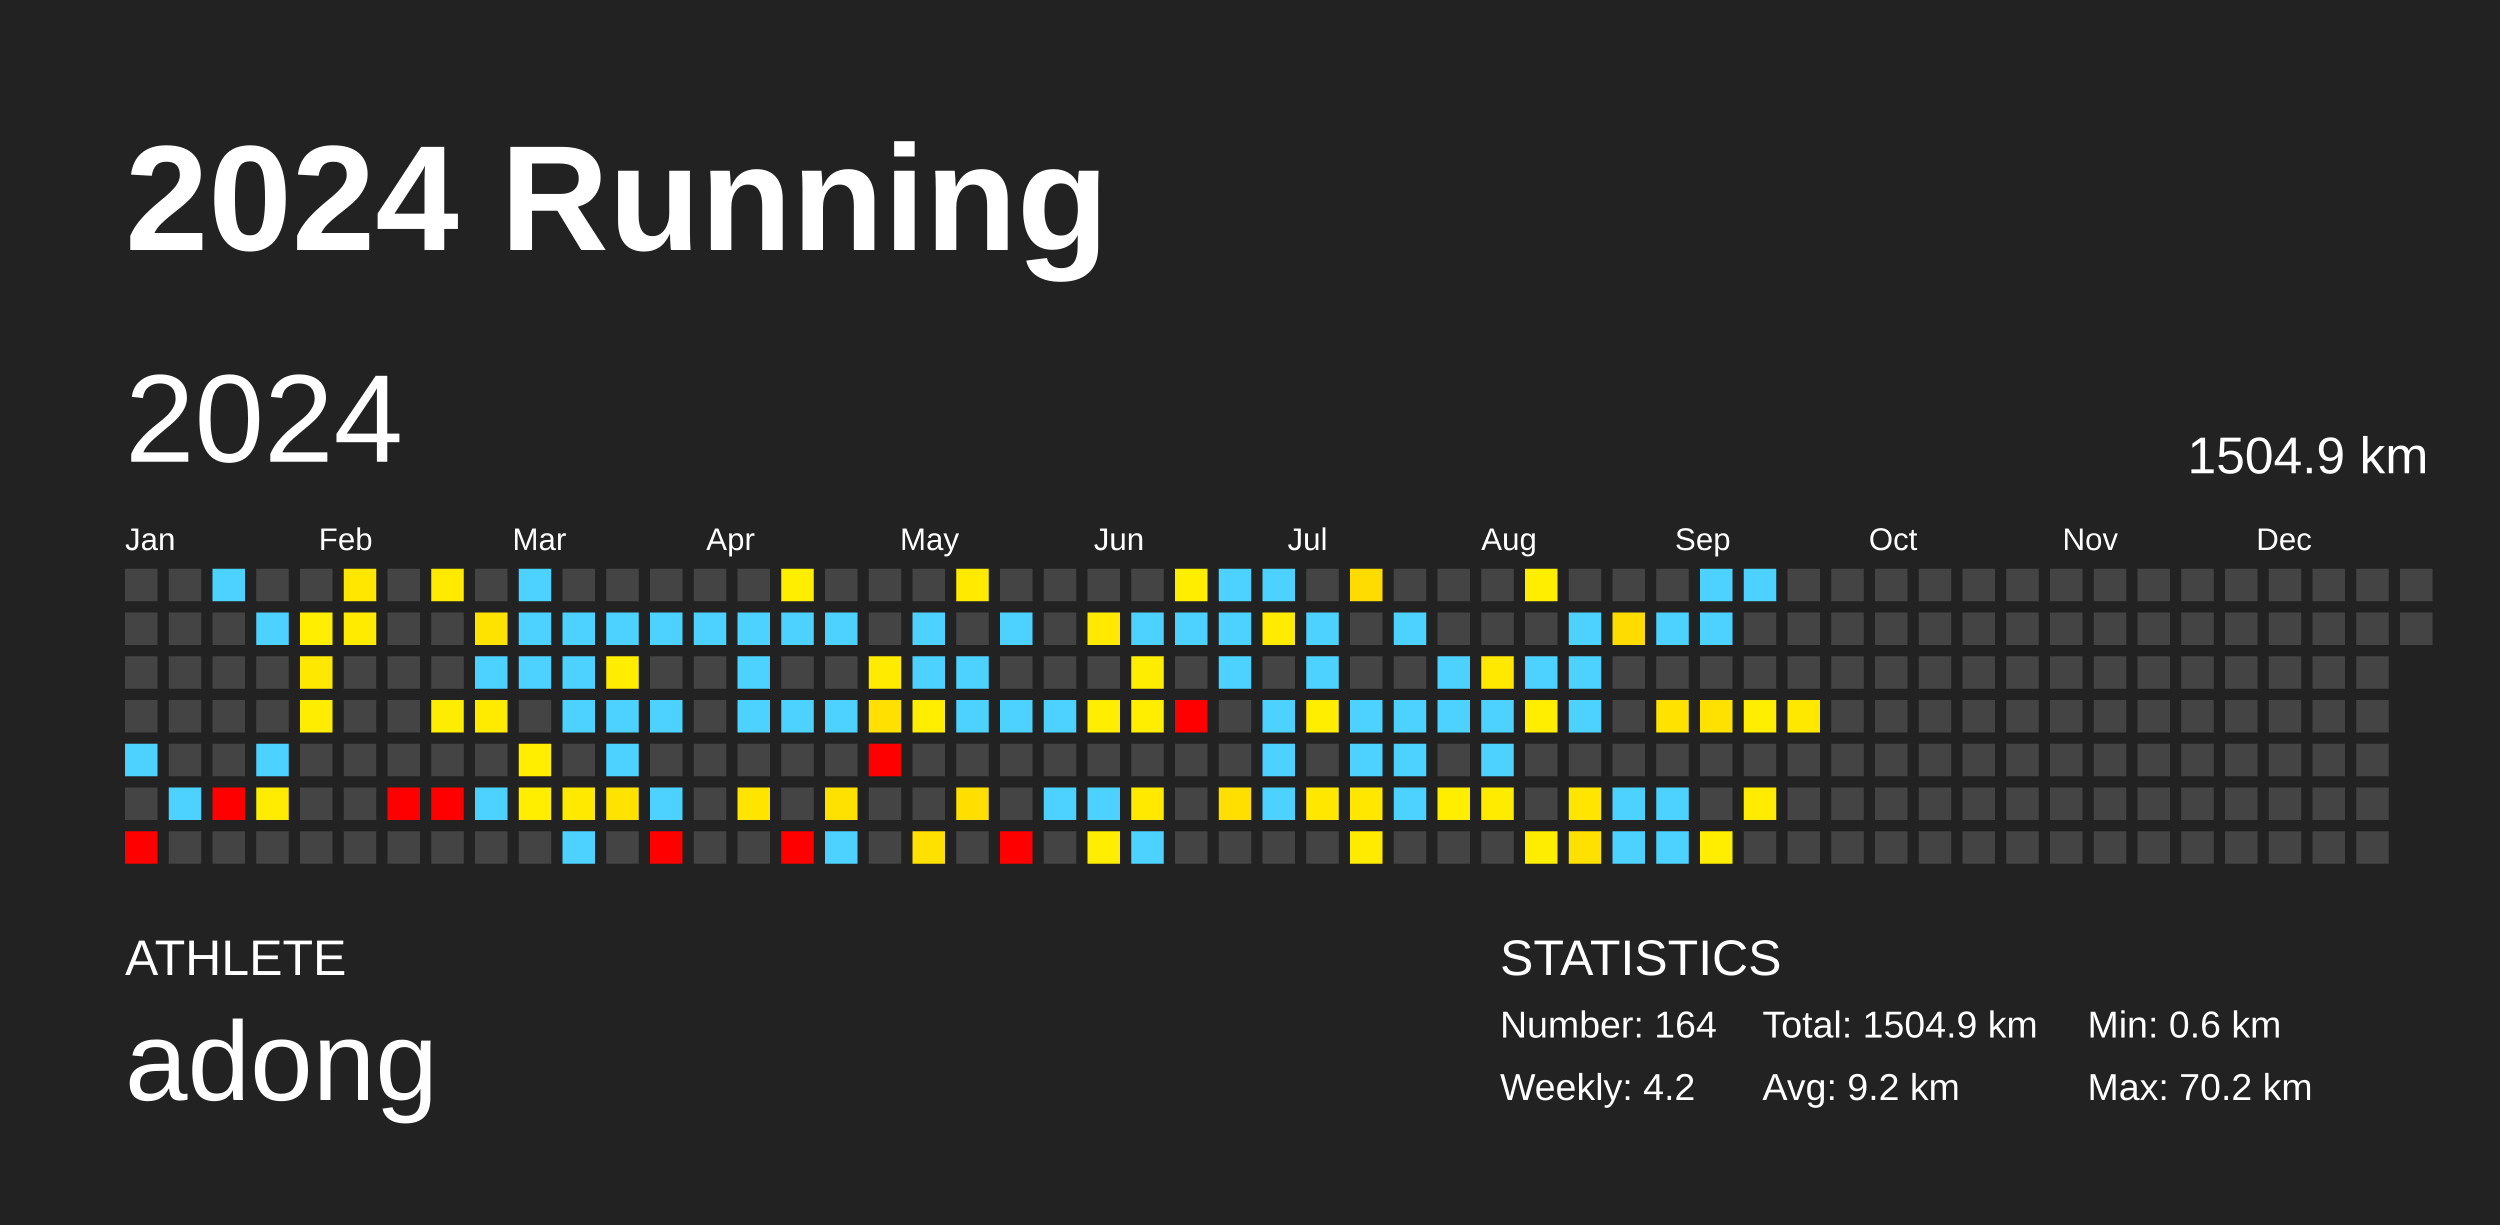
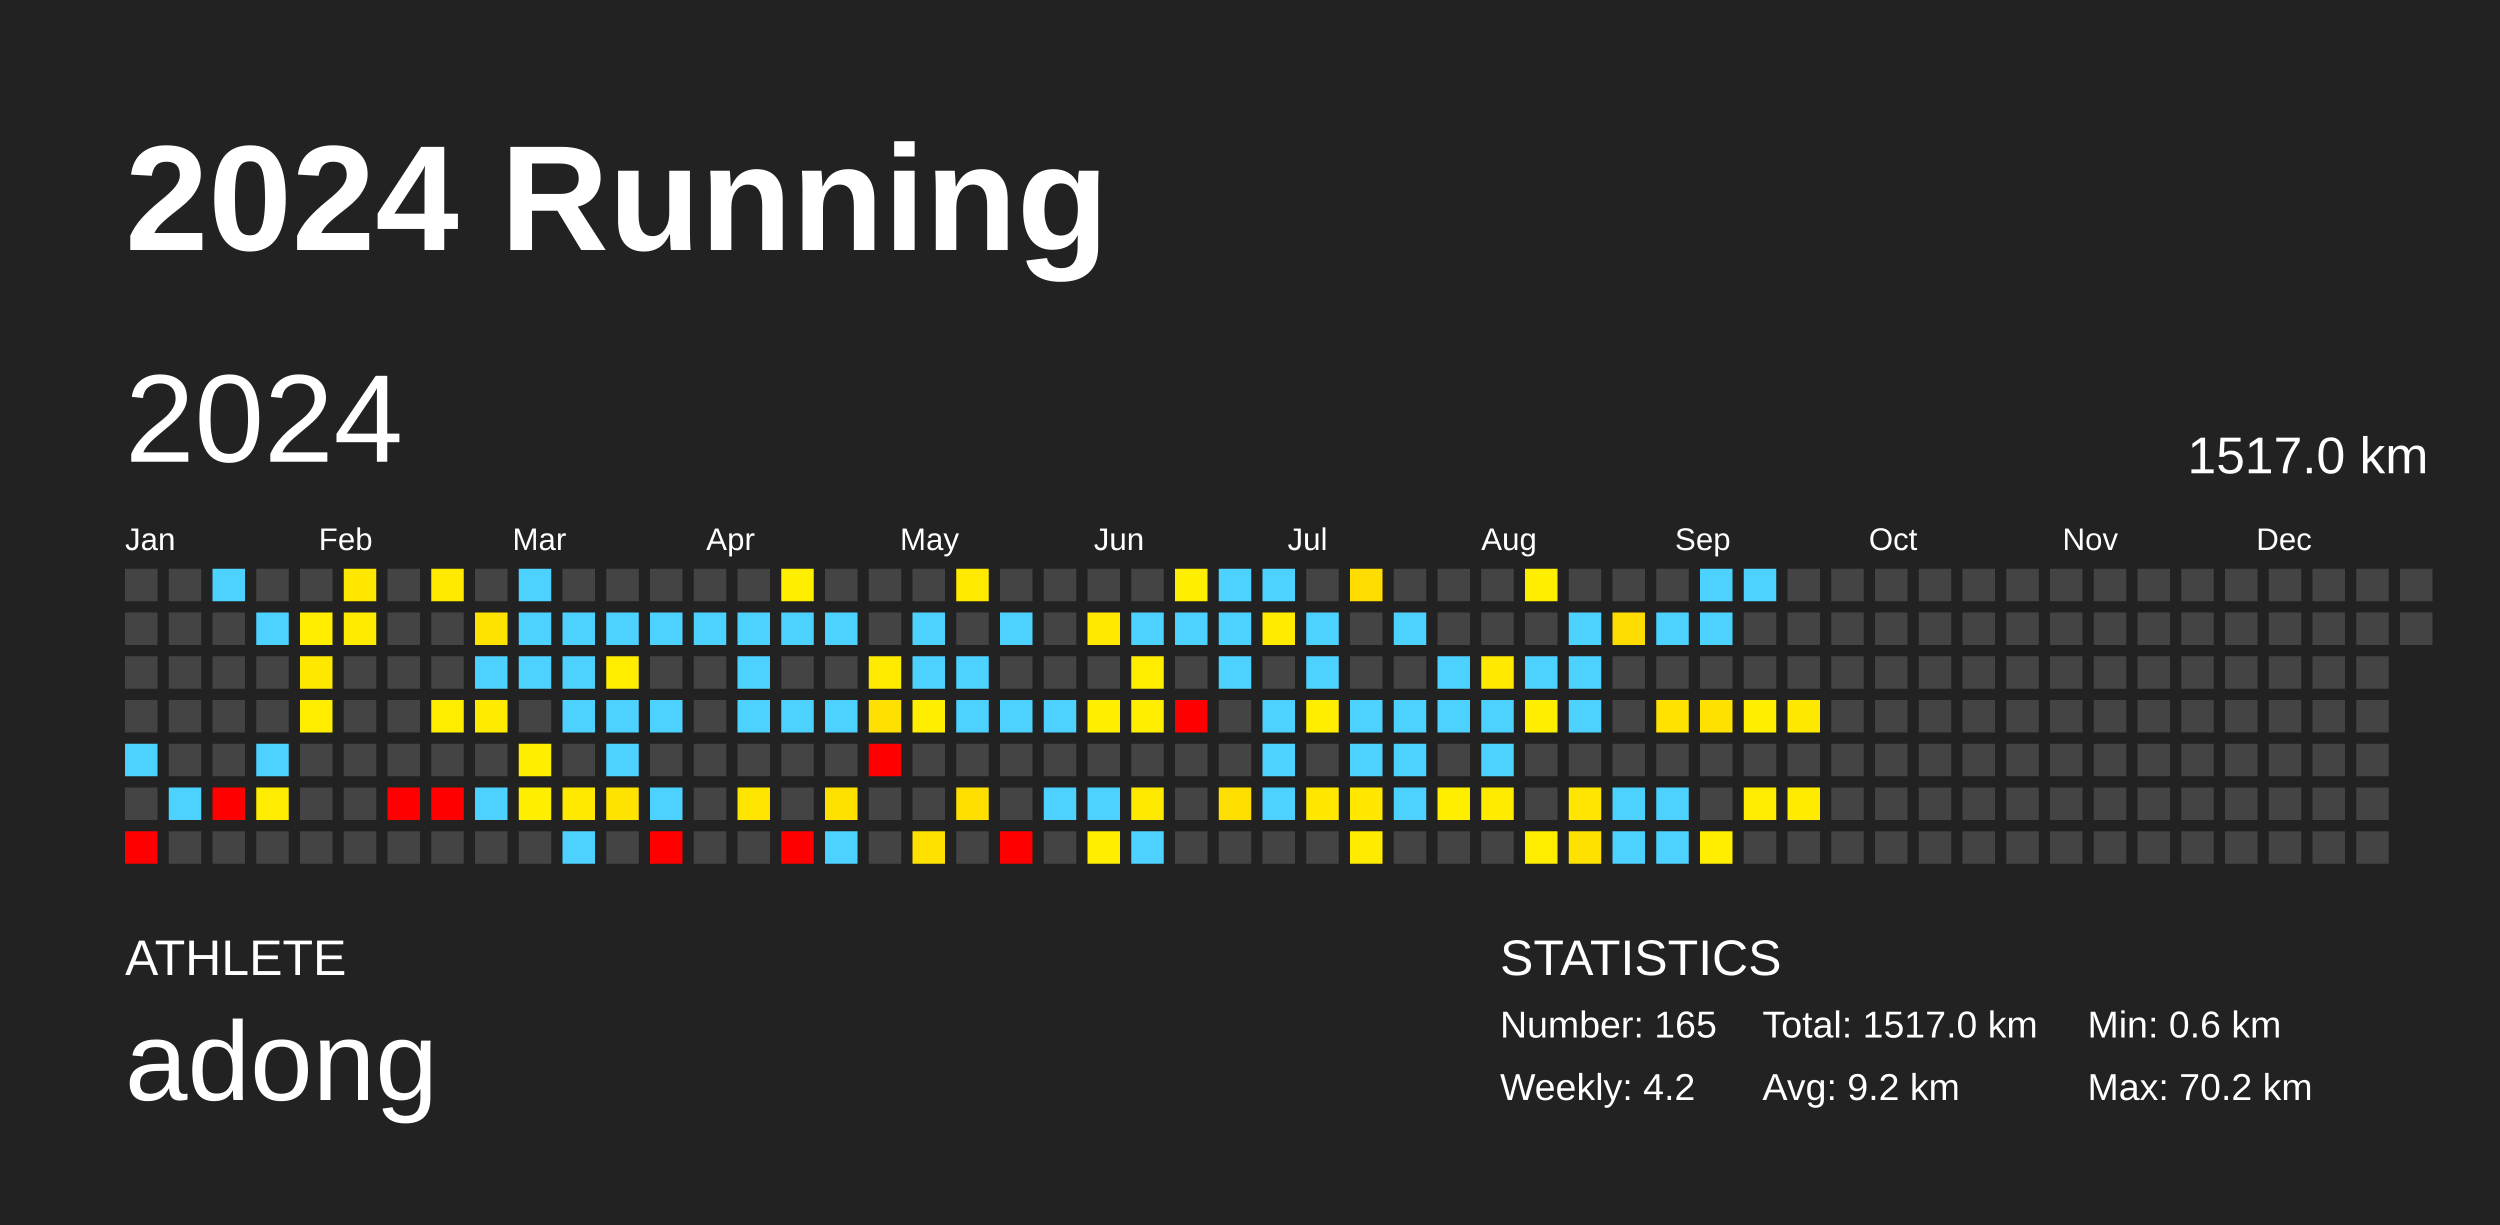
<svg xmlns="http://www.w3.org/2000/svg" baseProfile="full" height="98mm" version="1.1" viewBox="0,0,200,98" width="200mm">
  <defs />
  <rect fill="#222222" height="98" width="200" x="0" y="0" />
  <text fill="#FFFFFF" style="font-size:12px; font-family:Arial; font-weight:bold;" x="10" y="20">2024 Running</text>
  <text fill="#FFFFFF" style="font-size:4px; font-family:Arial" x="10" y="78">ATHLETE</text>
  <text fill="#FFFFFF" style="font-size:9px; font-family:Arial" x="10" y="88">adong</text>
  <text fill="#FFFFFF" style="font-size:4px; font-family:Arial" x="120" y="78">STATISTICS</text>
-   <text fill="#FFFFFF" style="font-size:3px; font-family:Arial" x="120" y="83">Number: 164</text>
+   <text fill="#FFFFFF" style="font-size:3px; font-family:Arial" x="120" y="83">Number: 165</text>
  <text fill="#FFFFFF" style="font-size:3px; font-family:Arial" x="120" y="88">Weekly: 4.2</text>
-   <text fill="#FFFFFF" style="font-size:3px; font-family:Arial" x="141" y="83">Total: 1504.9 km</text>
+   <text fill="#FFFFFF" style="font-size:3px; font-family:Arial" x="141" y="83">Total: 1517.0 km</text>
  <text fill="#FFFFFF" style="font-size:3px; font-family:Arial" x="141" y="88">Avg: 9.2 km</text>
  <text fill="#FFFFFF" style="font-size:3px; font-family:Arial" x="167" y="83">Min: 0.6 km</text>
  <text fill="#FFFFFF" style="font-size:3px; font-family:Arial" x="167" y="88">Max: 70.2 km</text>
  <text dominant-baseline="hanging" fill="#FFFFFF" style="font-size:10.0px; font-family:Arial;" x="10" y="30">2024</text>
-   <text dominant-baseline="hanging" fill="#FFFFFF" style="font-size:4.125px; font-family:Arial;" x="175" y="35">1504.9 km</text>
+   <text dominant-baseline="hanging" fill="#FFFFFF" style="font-size:4.125px; font-family:Arial;" x="175" y="35">1517.0 km</text>
  <text fill="#FFFFFF" style="font-size:2.5px; font-family:Arial" x="10.0" y="44">Jan</text>
  <text fill="#FFFFFF" style="font-size:2.5px; font-family:Arial" x="25.5" y="44">Feb</text>
  <text fill="#FFFFFF" style="font-size:2.5px; font-family:Arial" x="41.0" y="44">Mar</text>
  <text fill="#FFFFFF" style="font-size:2.5px; font-family:Arial" x="56.5" y="44">Apr</text>
  <text fill="#FFFFFF" style="font-size:2.5px; font-family:Arial" x="72.0" y="44">May</text>
  <text fill="#FFFFFF" style="font-size:2.5px; font-family:Arial" x="87.5" y="44">Jun</text>
  <text fill="#FFFFFF" style="font-size:2.5px; font-family:Arial" x="103.0" y="44">Jul</text>
  <text fill="#FFFFFF" style="font-size:2.5px; font-family:Arial" x="118.5" y="44">Aug</text>
  <text fill="#FFFFFF" style="font-size:2.5px; font-family:Arial" x="134.0" y="44">Sep</text>
  <text fill="#FFFFFF" style="font-size:2.5px; font-family:Arial" x="149.5" y="44">Oct</text>
  <text fill="#FFFFFF" style="font-size:2.5px; font-family:Arial" x="165.0" y="44">Nov</text>
  <text fill="#FFFFFF" style="font-size:2.5px; font-family:Arial" x="180.5" y="44">Dec</text>
  <rect fill="#444444" height="2.6" width="2.6" x="10.0" y="45.5" />
  <rect fill="#444444" height="2.6" width="2.6" x="10.0" y="49.0" />
  <rect fill="#444444" height="2.6" width="2.6" x="10.0" y="52.5" />
  <rect fill="#444444" height="2.6" width="2.6" x="10.0" y="56.0" />
  <rect fill="#4dd2ff" height="2.6" width="2.6" x="10.0" y="59.5" />
  <rect fill="#444444" height="2.6" width="2.6" x="10.0" y="63.0" />
  <rect fill="red" height="2.6" width="2.6" x="10.0" y="66.5" />
  <rect fill="#444444" height="2.6" width="2.6" x="13.5" y="45.5" />
  <rect fill="#444444" height="2.6" width="2.6" x="13.5" y="49.0" />
  <rect fill="#444444" height="2.6" width="2.6" x="13.5" y="52.5" />
  <rect fill="#444444" height="2.6" width="2.6" x="13.5" y="56.0" />
  <rect fill="#444444" height="2.6" width="2.6" x="13.5" y="59.5" />
  <rect fill="#4dd2ff" height="2.6" width="2.6" x="13.5" y="63.0" />
  <rect fill="#444444" height="2.6" width="2.6" x="13.5" y="66.5" />
  <rect fill="#4dd2ff" height="2.6" width="2.6" x="17.0" y="45.5" />
  <rect fill="#444444" height="2.6" width="2.6" x="17.0" y="49.0" />
  <rect fill="#444444" height="2.6" width="2.6" x="17.0" y="52.5" />
  <rect fill="#444444" height="2.6" width="2.6" x="17.0" y="56.0" />
  <rect fill="#444444" height="2.6" width="2.6" x="17.0" y="59.5" />
  <rect fill="red" height="2.6" width="2.6" x="17.0" y="63.0" />
  <rect fill="#444444" height="2.6" width="2.6" x="17.0" y="66.5" />
  <rect fill="#444444" height="2.6" width="2.6" x="20.5" y="45.5" />
  <rect fill="#4dd2ff" height="2.6" width="2.6" x="20.5" y="49.0" />
  <rect fill="#444444" height="2.6" width="2.6" x="20.5" y="52.5" />
  <rect fill="#444444" height="2.6" width="2.6" x="20.5" y="56.0" />
  <rect fill="#4dd2ff" height="2.6" width="2.6" x="20.5" y="59.5" />
  <rect fill="#ffec00" height="2.6" width="2.6" x="20.5" y="63.0" />
  <rect fill="#444444" height="2.6" width="2.6" x="20.5" y="66.5" />
  <rect fill="#444444" height="2.6" width="2.6" x="24.0" y="45.5" />
  <rect fill="#ffee00" height="2.6" width="2.6" x="24.0" y="49.0" />
  <rect fill="#ffe800" height="2.6" width="2.6" x="24.0" y="52.5" />
  <rect fill="#ffed00" height="2.6" width="2.6" x="24.0" y="56.0" />
  <rect fill="#444444" height="2.6" width="2.6" x="24.0" y="59.5" />
  <rect fill="#444444" height="2.6" width="2.6" x="24.0" y="63.0" />
  <rect fill="#444444" height="2.6" width="2.6" x="24.0" y="66.5" />
  <rect fill="#ffe700" height="2.6" width="2.6" x="27.5" y="45.5" />
  <rect fill="#ffeb00" height="2.6" width="2.6" x="27.5" y="49.0" />
  <rect fill="#444444" height="2.6" width="2.6" x="27.5" y="52.5" />
  <rect fill="#444444" height="2.6" width="2.6" x="27.5" y="56.0" />
  <rect fill="#444444" height="2.6" width="2.6" x="27.5" y="59.5" />
  <rect fill="#444444" height="2.6" width="2.6" x="27.5" y="63.0" />
  <rect fill="#444444" height="2.6" width="2.6" x="27.5" y="66.5" />
  <rect fill="#444444" height="2.6" width="2.6" x="31.0" y="45.5" />
  <rect fill="#444444" height="2.6" width="2.6" x="31.0" y="49.0" />
  <rect fill="#444444" height="2.6" width="2.6" x="31.0" y="52.5" />
  <rect fill="#444444" height="2.6" width="2.6" x="31.0" y="56.0" />
  <rect fill="#444444" height="2.6" width="2.6" x="31.0" y="59.5" />
  <rect fill="red" height="2.6" width="2.6" x="31.0" y="63.0" />
  <rect fill="#444444" height="2.6" width="2.6" x="31.0" y="66.5" />
  <rect fill="#ffea00" height="2.6" width="2.6" x="34.5" y="45.5" />
  <rect fill="#444444" height="2.6" width="2.6" x="34.5" y="49.0" />
  <rect fill="#444444" height="2.6" width="2.6" x="34.5" y="52.5" />
  <rect fill="#ffed00" height="2.6" width="2.6" x="34.5" y="56.0" />
  <rect fill="#444444" height="2.6" width="2.6" x="34.5" y="59.5" />
  <rect fill="red" height="2.6" width="2.6" x="34.5" y="63.0" />
  <rect fill="#444444" height="2.6" width="2.6" x="34.5" y="66.5" />
  <rect fill="#444444" height="2.6" width="2.6" x="38.0" y="45.5" />
  <rect fill="#ffe300" height="2.6" width="2.6" x="38.0" y="49.0" />
  <rect fill="#4dd2ff" height="2.6" width="2.6" x="38.0" y="52.5" />
  <rect fill="#ffeb00" height="2.6" width="2.6" x="38.0" y="56.0" />
  <rect fill="#444444" height="2.6" width="2.6" x="38.0" y="59.5" />
  <rect fill="#4dd2ff" height="2.6" width="2.6" x="38.0" y="63.0" />
  <rect fill="#444444" height="2.6" width="2.6" x="38.0" y="66.5" />
  <rect fill="#4dd2ff" height="2.6" width="2.6" x="41.5" y="45.5" />
  <rect fill="#4dd2ff" height="2.6" width="2.6" x="41.5" y="49.0" />
  <rect fill="#4dd2ff" height="2.6" width="2.6" x="41.5" y="52.5" />
  <rect fill="#444444" height="2.6" width="2.6" x="41.5" y="56.0" />
  <rect fill="#ffee00" height="2.6" width="2.6" x="41.5" y="59.5" />
  <rect fill="#ffee00" height="2.6" width="2.6" x="41.5" y="63.0" />
  <rect fill="#444444" height="2.6" width="2.6" x="41.5" y="66.5" />
  <rect fill="#444444" height="2.6" width="2.6" x="45.0" y="45.5" />
  <rect fill="#4dd2ff" height="2.6" width="2.6" x="45.0" y="49.0" />
  <rect fill="#4dd2ff" height="2.6" width="2.6" x="45.0" y="52.5" />
  <rect fill="#4dd2ff" height="2.6" width="2.6" x="45.0" y="56.0" />
  <rect fill="#444444" height="2.6" width="2.6" x="45.0" y="59.5" />
  <rect fill="#ffe900" height="2.6" width="2.6" x="45.0" y="63.0" />
  <rect fill="#4dd2ff" height="2.6" width="2.6" x="45.0" y="66.5" />
  <rect fill="#444444" height="2.6" width="2.6" x="48.5" y="45.5" />
  <rect fill="#4dd2ff" height="2.6" width="2.6" x="48.5" y="49.0" />
  <rect fill="#ffed00" height="2.6" width="2.6" x="48.5" y="52.5" />
  <rect fill="#4dd2ff" height="2.6" width="2.6" x="48.5" y="56.0" />
  <rect fill="#4dd2ff" height="2.6" width="2.6" x="48.5" y="59.5" />
  <rect fill="#ffe300" height="2.6" width="2.6" x="48.5" y="63.0" />
  <rect fill="#444444" height="2.6" width="2.6" x="48.5" y="66.5" />
  <rect fill="#444444" height="2.6" width="2.6" x="52.0" y="45.5" />
  <rect fill="#4dd2ff" height="2.6" width="2.6" x="52.0" y="49.0" />
  <rect fill="#444444" height="2.6" width="2.6" x="52.0" y="52.5" />
  <rect fill="#4dd2ff" height="2.6" width="2.6" x="52.0" y="56.0" />
  <rect fill="#444444" height="2.6" width="2.6" x="52.0" y="59.5" />
  <rect fill="#4dd2ff" height="2.6" width="2.6" x="52.0" y="63.0" />
  <rect fill="red" height="2.6" width="2.6" x="52.0" y="66.5" />
  <rect fill="#444444" height="2.6" width="2.6" x="55.5" y="45.5" />
  <rect fill="#4dd2ff" height="2.6" width="2.6" x="55.5" y="49.0" />
  <rect fill="#444444" height="2.6" width="2.6" x="55.5" y="52.5" />
  <rect fill="#444444" height="2.6" width="2.6" x="55.5" y="56.0" />
  <rect fill="#444444" height="2.6" width="2.6" x="55.5" y="59.5" />
  <rect fill="#444444" height="2.6" width="2.6" x="55.5" y="63.0" />
  <rect fill="#444444" height="2.6" width="2.6" x="55.5" y="66.5" />
  <rect fill="#444444" height="2.6" width="2.6" x="59.0" y="45.5" />
  <rect fill="#4dd2ff" height="2.6" width="2.6" x="59.0" y="49.0" />
  <rect fill="#4dd2ff" height="2.6" width="2.6" x="59.0" y="52.5" />
  <rect fill="#4dd2ff" height="2.6" width="2.6" x="59.0" y="56.0" />
  <rect fill="#444444" height="2.6" width="2.6" x="59.0" y="59.5" />
  <rect fill="#ffe400" height="2.6" width="2.6" x="59.0" y="63.0" />
  <rect fill="#444444" height="2.6" width="2.6" x="59.0" y="66.5" />
  <rect fill="#ffee00" height="2.6" width="2.6" x="62.5" y="45.5" />
  <rect fill="#4dd2ff" height="2.6" width="2.6" x="62.5" y="49.0" />
  <rect fill="#444444" height="2.6" width="2.6" x="62.5" y="52.5" />
  <rect fill="#4dd2ff" height="2.6" width="2.6" x="62.5" y="56.0" />
  <rect fill="#444444" height="2.6" width="2.6" x="62.5" y="59.5" />
  <rect fill="#444444" height="2.6" width="2.6" x="62.5" y="63.0" />
  <rect fill="red" height="2.6" width="2.6" x="62.5" y="66.5" />
  <rect fill="#444444" height="2.6" width="2.6" x="66.0" y="45.5" />
  <rect fill="#4dd2ff" height="2.6" width="2.6" x="66.0" y="49.0" />
  <rect fill="#444444" height="2.6" width="2.6" x="66.0" y="52.5" />
  <rect fill="#4dd2ff" height="2.6" width="2.6" x="66.0" y="56.0" />
  <rect fill="#444444" height="2.6" width="2.6" x="66.0" y="59.5" />
  <rect fill="#ffe100" height="2.6" width="2.6" x="66.0" y="63.0" />
  <rect fill="#4dd2ff" height="2.6" width="2.6" x="66.0" y="66.5" />
  <rect fill="#444444" height="2.6" width="2.6" x="69.5" y="45.5" />
  <rect fill="#444444" height="2.6" width="2.6" x="69.5" y="49.0" />
  <rect fill="#ffeb00" height="2.6" width="2.6" x="69.5" y="52.5" />
  <rect fill="#ffe000" height="2.6" width="2.6" x="69.5" y="56.0" />
  <rect fill="red" height="2.6" width="2.6" x="69.5" y="59.5" />
  <rect fill="#444444" height="2.6" width="2.6" x="69.5" y="63.0" />
  <rect fill="#444444" height="2.6" width="2.6" x="69.5" y="66.5" />
  <rect fill="#444444" height="2.6" width="2.6" x="73.0" y="45.5" />
  <rect fill="#4dd2ff" height="2.6" width="2.6" x="73.0" y="49.0" />
  <rect fill="#4dd2ff" height="2.6" width="2.6" x="73.0" y="52.5" />
  <rect fill="#ffee00" height="2.6" width="2.6" x="73.0" y="56.0" />
  <rect fill="#444444" height="2.6" width="2.6" x="73.0" y="59.5" />
  <rect fill="#444444" height="2.6" width="2.6" x="73.0" y="63.0" />
  <rect fill="#ffe100" height="2.6" width="2.6" x="73.0" y="66.5" />
  <rect fill="#ffea00" height="2.6" width="2.6" x="76.5" y="45.5" />
  <rect fill="#444444" height="2.6" width="2.6" x="76.5" y="49.0" />
  <rect fill="#4dd2ff" height="2.6" width="2.6" x="76.5" y="52.5" />
  <rect fill="#4dd2ff" height="2.6" width="2.6" x="76.5" y="56.0" />
  <rect fill="#444444" height="2.6" width="2.6" x="76.5" y="59.5" />
  <rect fill="#ffdf00" height="2.6" width="2.6" x="76.5" y="63.0" />
  <rect fill="#444444" height="2.6" width="2.6" x="76.5" y="66.5" />
  <rect fill="#444444" height="2.6" width="2.6" x="80.0" y="45.5" />
  <rect fill="#4dd2ff" height="2.6" width="2.6" x="80.0" y="49.0" />
  <rect fill="#444444" height="2.6" width="2.6" x="80.0" y="52.5" />
  <rect fill="#4dd2ff" height="2.6" width="2.6" x="80.0" y="56.0" />
  <rect fill="#444444" height="2.6" width="2.6" x="80.0" y="59.5" />
  <rect fill="#444444" height="2.6" width="2.6" x="80.0" y="63.0" />
  <rect fill="red" height="2.6" width="2.6" x="80.0" y="66.5" />
  <rect fill="#444444" height="2.6" width="2.6" x="83.5" y="45.5" />
  <rect fill="#444444" height="2.6" width="2.6" x="83.5" y="49.0" />
  <rect fill="#444444" height="2.6" width="2.6" x="83.5" y="52.5" />
  <rect fill="#4dd2ff" height="2.6" width="2.6" x="83.5" y="56.0" />
  <rect fill="#444444" height="2.6" width="2.6" x="83.5" y="59.5" />
  <rect fill="#4dd2ff" height="2.6" width="2.6" x="83.5" y="63.0" />
  <rect fill="#444444" height="2.6" width="2.6" x="83.5" y="66.5" />
  <rect fill="#444444" height="2.6" width="2.6" x="87.0" y="45.5" />
  <rect fill="#ffe900" height="2.6" width="2.6" x="87.0" y="49.0" />
  <rect fill="#444444" height="2.6" width="2.6" x="87.0" y="52.5" />
  <rect fill="#ffee00" height="2.6" width="2.6" x="87.0" y="56.0" />
  <rect fill="#444444" height="2.6" width="2.6" x="87.0" y="59.5" />
  <rect fill="#4dd2ff" height="2.6" width="2.6" x="87.0" y="63.0" />
  <rect fill="#ffee00" height="2.6" width="2.6" x="87.0" y="66.5" />
  <rect fill="#444444" height="2.6" width="2.6" x="90.5" y="45.5" />
  <rect fill="#4dd2ff" height="2.6" width="2.6" x="90.5" y="49.0" />
  <rect fill="#ffed00" height="2.6" width="2.6" x="90.5" y="52.5" />
  <rect fill="#ffee00" height="2.6" width="2.6" x="90.5" y="56.0" />
  <rect fill="#444444" height="2.6" width="2.6" x="90.5" y="59.5" />
  <rect fill="#ffe900" height="2.6" width="2.6" x="90.5" y="63.0" />
  <rect fill="#4dd2ff" height="2.6" width="2.6" x="90.5" y="66.5" />
  <rect fill="#ffee00" height="2.6" width="2.6" x="94.0" y="45.5" />
  <rect fill="#4dd2ff" height="2.6" width="2.6" x="94.0" y="49.0" />
  <rect fill="#444444" height="2.6" width="2.6" x="94.0" y="52.5" />
  <rect fill="red" height="2.6" width="2.6" x="94.0" y="56.0" />
  <rect fill="#444444" height="2.6" width="2.6" x="94.0" y="59.5" />
  <rect fill="#444444" height="2.6" width="2.6" x="94.0" y="63.0" />
  <rect fill="#444444" height="2.6" width="2.6" x="94.0" y="66.5" />
  <rect fill="#4dd2ff" height="2.6" width="2.6" x="97.5" y="45.5" />
  <rect fill="#4dd2ff" height="2.6" width="2.6" x="97.5" y="49.0" />
  <rect fill="#4dd2ff" height="2.6" width="2.6" x="97.5" y="52.5" />
  <rect fill="#444444" height="2.6" width="2.6" x="97.5" y="56.0" />
  <rect fill="#444444" height="2.6" width="2.6" x="97.5" y="59.5" />
  <rect fill="#ffdf00" height="2.6" width="2.6" x="97.5" y="63.0" />
  <rect fill="#444444" height="2.6" width="2.6" x="97.5" y="66.5" />
  <rect fill="#4dd2ff" height="2.6" width="2.6" x="101.0" y="45.5" />
  <rect fill="#ffeb00" height="2.6" width="2.6" x="101.0" y="49.0" />
  <rect fill="#444444" height="2.6" width="2.6" x="101.0" y="52.5" />
  <rect fill="#4dd2ff" height="2.6" width="2.6" x="101.0" y="56.0" />
  <rect fill="#4dd2ff" height="2.6" width="2.6" x="101.0" y="59.5" />
  <rect fill="#4dd2ff" height="2.6" width="2.6" x="101.0" y="63.0" />
  <rect fill="#444444" height="2.6" width="2.6" x="101.0" y="66.5" />
  <rect fill="#444444" height="2.6" width="2.6" x="104.5" y="45.5" />
  <rect fill="#4dd2ff" height="2.6" width="2.6" x="104.5" y="49.0" />
  <rect fill="#4dd2ff" height="2.6" width="2.6" x="104.5" y="52.5" />
  <rect fill="#ffee00" height="2.6" width="2.6" x="104.5" y="56.0" />
  <rect fill="#444444" height="2.6" width="2.6" x="104.5" y="59.5" />
  <rect fill="#ffe700" height="2.6" width="2.6" x="104.5" y="63.0" />
  <rect fill="#444444" height="2.6" width="2.6" x="104.5" y="66.5" />
  <rect fill="#ffdc00" height="2.6" width="2.6" x="108.0" y="45.5" />
  <rect fill="#444444" height="2.6" width="2.6" x="108.0" y="49.0" />
  <rect fill="#444444" height="2.6" width="2.6" x="108.0" y="52.5" />
  <rect fill="#4dd2ff" height="2.6" width="2.6" x="108.0" y="56.0" />
  <rect fill="#4dd2ff" height="2.6" width="2.6" x="108.0" y="59.5" />
  <rect fill="#ffe700" height="2.6" width="2.6" x="108.0" y="63.0" />
  <rect fill="#ffeb00" height="2.6" width="2.6" x="108.0" y="66.5" />
  <rect fill="#444444" height="2.6" width="2.6" x="111.5" y="45.5" />
  <rect fill="#4dd2ff" height="2.6" width="2.6" x="111.5" y="49.0" />
  <rect fill="#444444" height="2.6" width="2.6" x="111.5" y="52.5" />
  <rect fill="#4dd2ff" height="2.6" width="2.6" x="111.5" y="56.0" />
  <rect fill="#4dd2ff" height="2.6" width="2.6" x="111.5" y="59.5" />
  <rect fill="#4dd2ff" height="2.6" width="2.6" x="111.5" y="63.0" />
  <rect fill="#444444" height="2.6" width="2.6" x="111.5" y="66.5" />
  <rect fill="#444444" height="2.6" width="2.6" x="115.0" y="45.5" />
  <rect fill="#444444" height="2.6" width="2.6" x="115.0" y="49.0" />
  <rect fill="#4dd2ff" height="2.6" width="2.6" x="115.0" y="52.5" />
  <rect fill="#4dd2ff" height="2.6" width="2.6" x="115.0" y="56.0" />
  <rect fill="#444444" height="2.6" width="2.6" x="115.0" y="59.5" />
  <rect fill="#ffee00" height="2.6" width="2.6" x="115.0" y="63.0" />
  <rect fill="#444444" height="2.6" width="2.6" x="115.0" y="66.5" />
  <rect fill="#444444" height="2.6" width="2.6" x="118.5" y="45.5" />
  <rect fill="#444444" height="2.6" width="2.6" x="118.5" y="49.0" />
  <rect fill="#ffe900" height="2.6" width="2.6" x="118.5" y="52.5" />
  <rect fill="#4dd2ff" height="2.6" width="2.6" x="118.5" y="56.0" />
  <rect fill="#4dd2ff" height="2.6" width="2.6" x="118.5" y="59.5" />
  <rect fill="#ffeb00" height="2.6" width="2.6" x="118.5" y="63.0" />
  <rect fill="#444444" height="2.6" width="2.6" x="118.5" y="66.5" />
  <rect fill="#ffee00" height="2.6" width="2.6" x="122.0" y="45.5" />
  <rect fill="#444444" height="2.6" width="2.6" x="122.0" y="49.0" />
  <rect fill="#4dd2ff" height="2.6" width="2.6" x="122.0" y="52.5" />
  <rect fill="#ffee00" height="2.6" width="2.6" x="122.0" y="56.0" />
  <rect fill="#444444" height="2.6" width="2.6" x="122.0" y="59.5" />
  <rect fill="#444444" height="2.6" width="2.6" x="122.0" y="63.0" />
  <rect fill="#ffed00" height="2.6" width="2.6" x="122.0" y="66.5" />
  <rect fill="#444444" height="2.6" width="2.6" x="125.5" y="45.5" />
  <rect fill="#4dd2ff" height="2.6" width="2.6" x="125.5" y="49.0" />
  <rect fill="#4dd2ff" height="2.6" width="2.6" x="125.5" y="52.5" />
  <rect fill="#4dd2ff" height="2.6" width="2.6" x="125.5" y="56.0" />
  <rect fill="#444444" height="2.6" width="2.6" x="125.5" y="59.5" />
  <rect fill="#ffe500" height="2.6" width="2.6" x="125.5" y="63.0" />
  <rect fill="#ffe100" height="2.6" width="2.6" x="125.5" y="66.5" />
  <rect fill="#444444" height="2.6" width="2.6" x="129.0" y="45.5" />
  <rect fill="#ffdc00" height="2.6" width="2.6" x="129.0" y="49.0" />
  <rect fill="#444444" height="2.6" width="2.6" x="129.0" y="52.5" />
  <rect fill="#444444" height="2.6" width="2.6" x="129.0" y="56.0" />
  <rect fill="#444444" height="2.6" width="2.6" x="129.0" y="59.5" />
  <rect fill="#4dd2ff" height="2.6" width="2.6" x="129.0" y="63.0" />
  <rect fill="#4dd2ff" height="2.6" width="2.6" x="129.0" y="66.5" />
  <rect fill="#444444" height="2.6" width="2.6" x="132.5" y="45.5" />
  <rect fill="#4dd2ff" height="2.6" width="2.6" x="132.5" y="49.0" />
  <rect fill="#444444" height="2.6" width="2.6" x="132.5" y="52.5" />
  <rect fill="#ffe200" height="2.6" width="2.6" x="132.5" y="56.0" />
  <rect fill="#444444" height="2.6" width="2.6" x="132.5" y="59.5" />
  <rect fill="#4dd2ff" height="2.6" width="2.6" x="132.5" y="63.0" />
  <rect fill="#4dd2ff" height="2.6" width="2.6" x="132.5" y="66.5" />
  <rect fill="#4dd2ff" height="2.6" width="2.6" x="136.0" y="45.5" />
  <rect fill="#4dd2ff" height="2.6" width="2.6" x="136.0" y="49.0" />
  <rect fill="#444444" height="2.6" width="2.6" x="136.0" y="52.5" />
  <rect fill="#ffe100" height="2.6" width="2.6" x="136.0" y="56.0" />
  <rect fill="#444444" height="2.6" width="2.6" x="136.0" y="59.5" />
  <rect fill="#444444" height="2.6" width="2.6" x="136.0" y="63.0" />
  <rect fill="#ffee00" height="2.6" width="2.6" x="136.0" y="66.5" />
  <rect fill="#4dd2ff" height="2.6" width="2.6" x="139.5" y="45.5" />
  <rect fill="#444444" height="2.6" width="2.6" x="139.5" y="49.0" />
  <rect fill="#444444" height="2.6" width="2.6" x="139.5" y="52.5" />
  <rect fill="#ffee00" height="2.6" width="2.6" x="139.5" y="56.0" />
  <rect fill="#444444" height="2.6" width="2.6" x="139.5" y="59.5" />
  <rect fill="#ffec00" height="2.6" width="2.6" x="139.5" y="63.0" />
  <rect fill="#444444" height="2.6" width="2.6" x="139.5" y="66.5" />
  <rect fill="#444444" height="2.6" width="2.6" x="143.0" y="45.5" />
  <rect fill="#444444" height="2.6" width="2.6" x="143.0" y="49.0" />
  <rect fill="#444444" height="2.6" width="2.6" x="143.0" y="52.5" />
  <rect fill="#ffe800" height="2.6" width="2.6" x="143.0" y="56.0" />
  <rect fill="#444444" height="2.6" width="2.6" x="143.0" y="59.5" />
-   <rect fill="#444444" height="2.6" width="2.6" x="143.0" y="63.0" />
+   <rect fill="#ffeb00" height="2.6" width="2.6" x="143.0" y="63.0" />
  <rect fill="#444444" height="2.6" width="2.6" x="143.0" y="66.5" />
  <rect fill="#444444" height="2.6" width="2.6" x="146.5" y="45.5" />
  <rect fill="#444444" height="2.6" width="2.6" x="146.5" y="49.0" />
  <rect fill="#444444" height="2.6" width="2.6" x="146.5" y="52.5" />
  <rect fill="#444444" height="2.6" width="2.6" x="146.5" y="56.0" />
  <rect fill="#444444" height="2.6" width="2.6" x="146.5" y="59.5" />
  <rect fill="#444444" height="2.6" width="2.6" x="146.5" y="63.0" />
  <rect fill="#444444" height="2.6" width="2.6" x="146.5" y="66.5" />
  <rect fill="#444444" height="2.6" width="2.6" x="150.0" y="45.5" />
  <rect fill="#444444" height="2.6" width="2.6" x="150.0" y="49.0" />
  <rect fill="#444444" height="2.6" width="2.6" x="150.0" y="52.5" />
  <rect fill="#444444" height="2.6" width="2.6" x="150.0" y="56.0" />
  <rect fill="#444444" height="2.6" width="2.6" x="150.0" y="59.5" />
  <rect fill="#444444" height="2.6" width="2.6" x="150.0" y="63.0" />
  <rect fill="#444444" height="2.6" width="2.6" x="150.0" y="66.5" />
  <rect fill="#444444" height="2.6" width="2.6" x="153.5" y="45.5" />
  <rect fill="#444444" height="2.6" width="2.6" x="153.5" y="49.0" />
  <rect fill="#444444" height="2.6" width="2.6" x="153.5" y="52.5" />
  <rect fill="#444444" height="2.6" width="2.6" x="153.5" y="56.0" />
  <rect fill="#444444" height="2.6" width="2.6" x="153.5" y="59.5" />
  <rect fill="#444444" height="2.6" width="2.6" x="153.5" y="63.0" />
  <rect fill="#444444" height="2.6" width="2.6" x="153.5" y="66.5" />
  <rect fill="#444444" height="2.6" width="2.6" x="157.0" y="45.5" />
  <rect fill="#444444" height="2.6" width="2.6" x="157.0" y="49.0" />
  <rect fill="#444444" height="2.6" width="2.6" x="157.0" y="52.5" />
  <rect fill="#444444" height="2.6" width="2.6" x="157.0" y="56.0" />
  <rect fill="#444444" height="2.6" width="2.6" x="157.0" y="59.5" />
  <rect fill="#444444" height="2.6" width="2.6" x="157.0" y="63.0" />
  <rect fill="#444444" height="2.6" width="2.6" x="157.0" y="66.5" />
  <rect fill="#444444" height="2.6" width="2.6" x="160.5" y="45.5" />
  <rect fill="#444444" height="2.6" width="2.6" x="160.5" y="49.0" />
  <rect fill="#444444" height="2.6" width="2.6" x="160.5" y="52.5" />
  <rect fill="#444444" height="2.6" width="2.6" x="160.5" y="56.0" />
  <rect fill="#444444" height="2.6" width="2.6" x="160.5" y="59.5" />
  <rect fill="#444444" height="2.6" width="2.6" x="160.5" y="63.0" />
  <rect fill="#444444" height="2.6" width="2.6" x="160.5" y="66.5" />
  <rect fill="#444444" height="2.6" width="2.6" x="164.0" y="45.5" />
  <rect fill="#444444" height="2.6" width="2.6" x="164.0" y="49.0" />
  <rect fill="#444444" height="2.6" width="2.6" x="164.0" y="52.5" />
  <rect fill="#444444" height="2.6" width="2.6" x="164.0" y="56.0" />
  <rect fill="#444444" height="2.6" width="2.6" x="164.0" y="59.5" />
  <rect fill="#444444" height="2.6" width="2.6" x="164.0" y="63.0" />
  <rect fill="#444444" height="2.6" width="2.6" x="164.0" y="66.5" />
  <rect fill="#444444" height="2.6" width="2.6" x="167.5" y="45.5" />
  <rect fill="#444444" height="2.6" width="2.6" x="167.5" y="49.0" />
  <rect fill="#444444" height="2.6" width="2.6" x="167.5" y="52.5" />
  <rect fill="#444444" height="2.6" width="2.6" x="167.5" y="56.0" />
  <rect fill="#444444" height="2.6" width="2.6" x="167.5" y="59.5" />
  <rect fill="#444444" height="2.6" width="2.6" x="167.5" y="63.0" />
  <rect fill="#444444" height="2.6" width="2.6" x="167.5" y="66.5" />
  <rect fill="#444444" height="2.6" width="2.6" x="171.0" y="45.5" />
  <rect fill="#444444" height="2.6" width="2.6" x="171.0" y="49.0" />
  <rect fill="#444444" height="2.6" width="2.6" x="171.0" y="52.5" />
  <rect fill="#444444" height="2.6" width="2.6" x="171.0" y="56.0" />
  <rect fill="#444444" height="2.6" width="2.6" x="171.0" y="59.5" />
  <rect fill="#444444" height="2.6" width="2.6" x="171.0" y="63.0" />
  <rect fill="#444444" height="2.6" width="2.6" x="171.0" y="66.5" />
  <rect fill="#444444" height="2.6" width="2.6" x="174.5" y="45.5" />
  <rect fill="#444444" height="2.6" width="2.6" x="174.5" y="49.0" />
  <rect fill="#444444" height="2.6" width="2.6" x="174.5" y="52.5" />
  <rect fill="#444444" height="2.6" width="2.6" x="174.5" y="56.0" />
  <rect fill="#444444" height="2.6" width="2.6" x="174.5" y="59.5" />
  <rect fill="#444444" height="2.6" width="2.6" x="174.5" y="63.0" />
  <rect fill="#444444" height="2.6" width="2.6" x="174.5" y="66.5" />
  <rect fill="#444444" height="2.6" width="2.6" x="178.0" y="45.5" />
  <rect fill="#444444" height="2.6" width="2.6" x="178.0" y="49.0" />
  <rect fill="#444444" height="2.6" width="2.6" x="178.0" y="52.5" />
  <rect fill="#444444" height="2.6" width="2.6" x="178.0" y="56.0" />
  <rect fill="#444444" height="2.6" width="2.6" x="178.0" y="59.5" />
  <rect fill="#444444" height="2.6" width="2.6" x="178.0" y="63.0" />
  <rect fill="#444444" height="2.6" width="2.6" x="178.0" y="66.5" />
  <rect fill="#444444" height="2.6" width="2.6" x="181.5" y="45.5" />
  <rect fill="#444444" height="2.6" width="2.6" x="181.5" y="49.0" />
  <rect fill="#444444" height="2.6" width="2.6" x="181.5" y="52.5" />
  <rect fill="#444444" height="2.6" width="2.6" x="181.5" y="56.0" />
  <rect fill="#444444" height="2.6" width="2.6" x="181.5" y="59.5" />
  <rect fill="#444444" height="2.6" width="2.6" x="181.5" y="63.0" />
  <rect fill="#444444" height="2.6" width="2.6" x="181.5" y="66.5" />
  <rect fill="#444444" height="2.6" width="2.6" x="185.0" y="45.5" />
  <rect fill="#444444" height="2.6" width="2.6" x="185.0" y="49.0" />
  <rect fill="#444444" height="2.6" width="2.6" x="185.0" y="52.5" />
  <rect fill="#444444" height="2.6" width="2.6" x="185.0" y="56.0" />
  <rect fill="#444444" height="2.6" width="2.6" x="185.0" y="59.5" />
  <rect fill="#444444" height="2.6" width="2.6" x="185.0" y="63.0" />
  <rect fill="#444444" height="2.6" width="2.6" x="185.0" y="66.5" />
  <rect fill="#444444" height="2.6" width="2.6" x="188.5" y="45.5" />
  <rect fill="#444444" height="2.6" width="2.6" x="188.5" y="49.0" />
  <rect fill="#444444" height="2.6" width="2.6" x="188.5" y="52.5" />
  <rect fill="#444444" height="2.6" width="2.6" x="188.5" y="56.0" />
  <rect fill="#444444" height="2.6" width="2.6" x="188.5" y="59.5" />
  <rect fill="#444444" height="2.6" width="2.6" x="188.5" y="63.0" />
  <rect fill="#444444" height="2.6" width="2.6" x="188.5" y="66.5" />
  <rect fill="#444444" height="2.6" width="2.6" x="192.0" y="45.5" />
  <rect fill="#444444" height="2.6" width="2.6" x="192.0" y="49.0" />
</svg>
